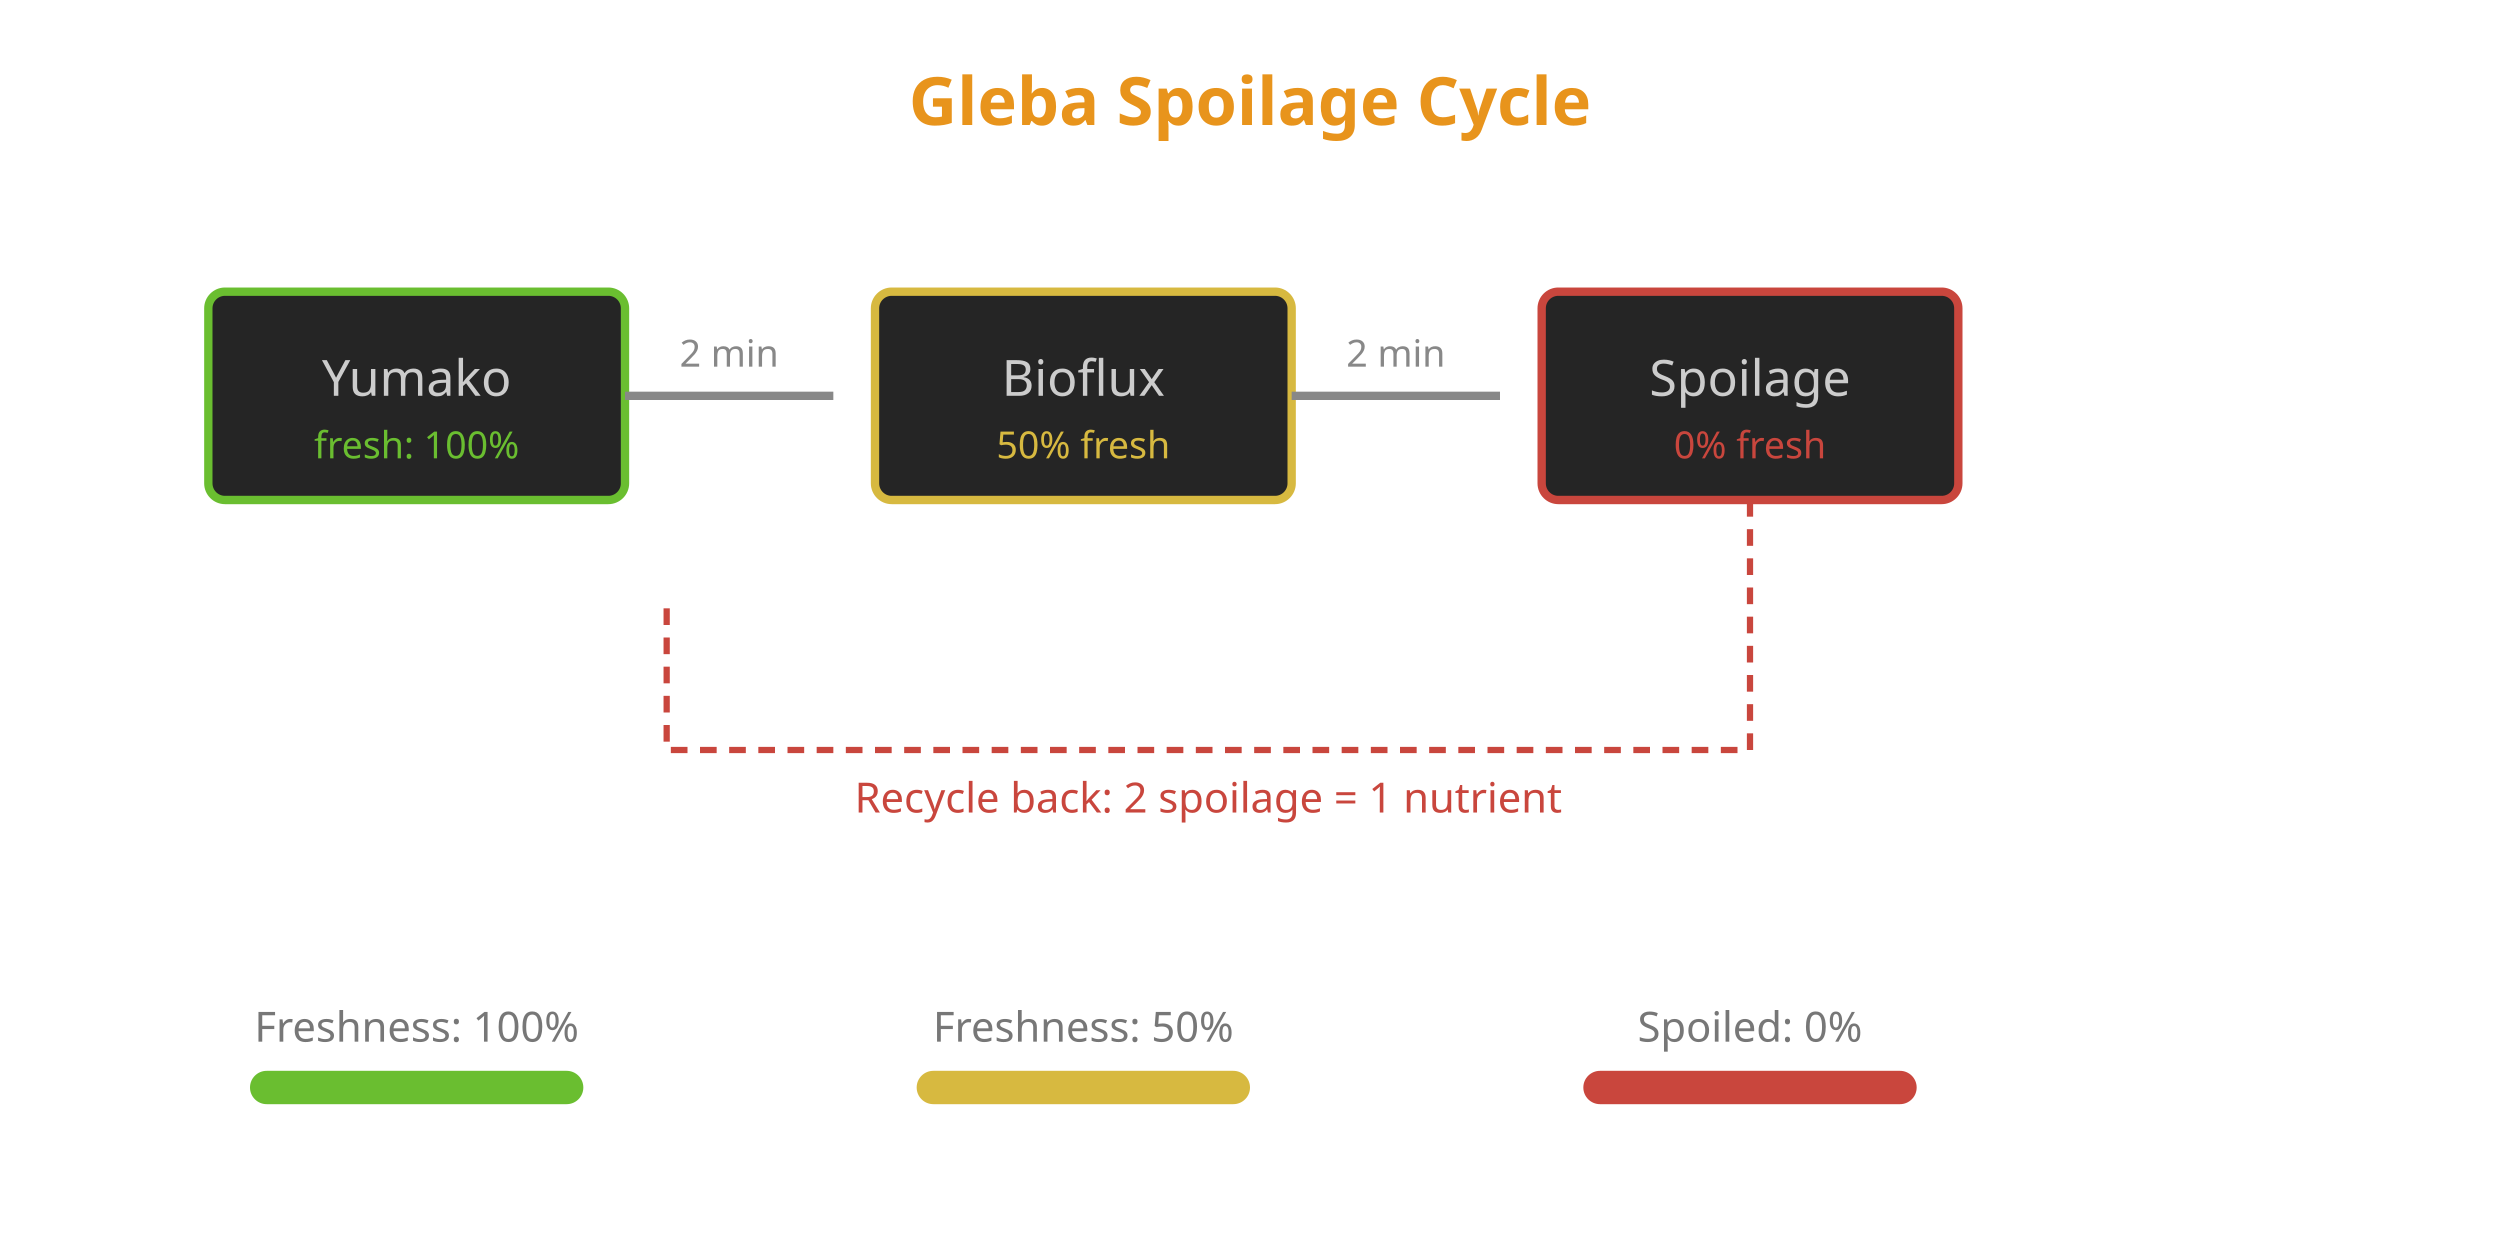
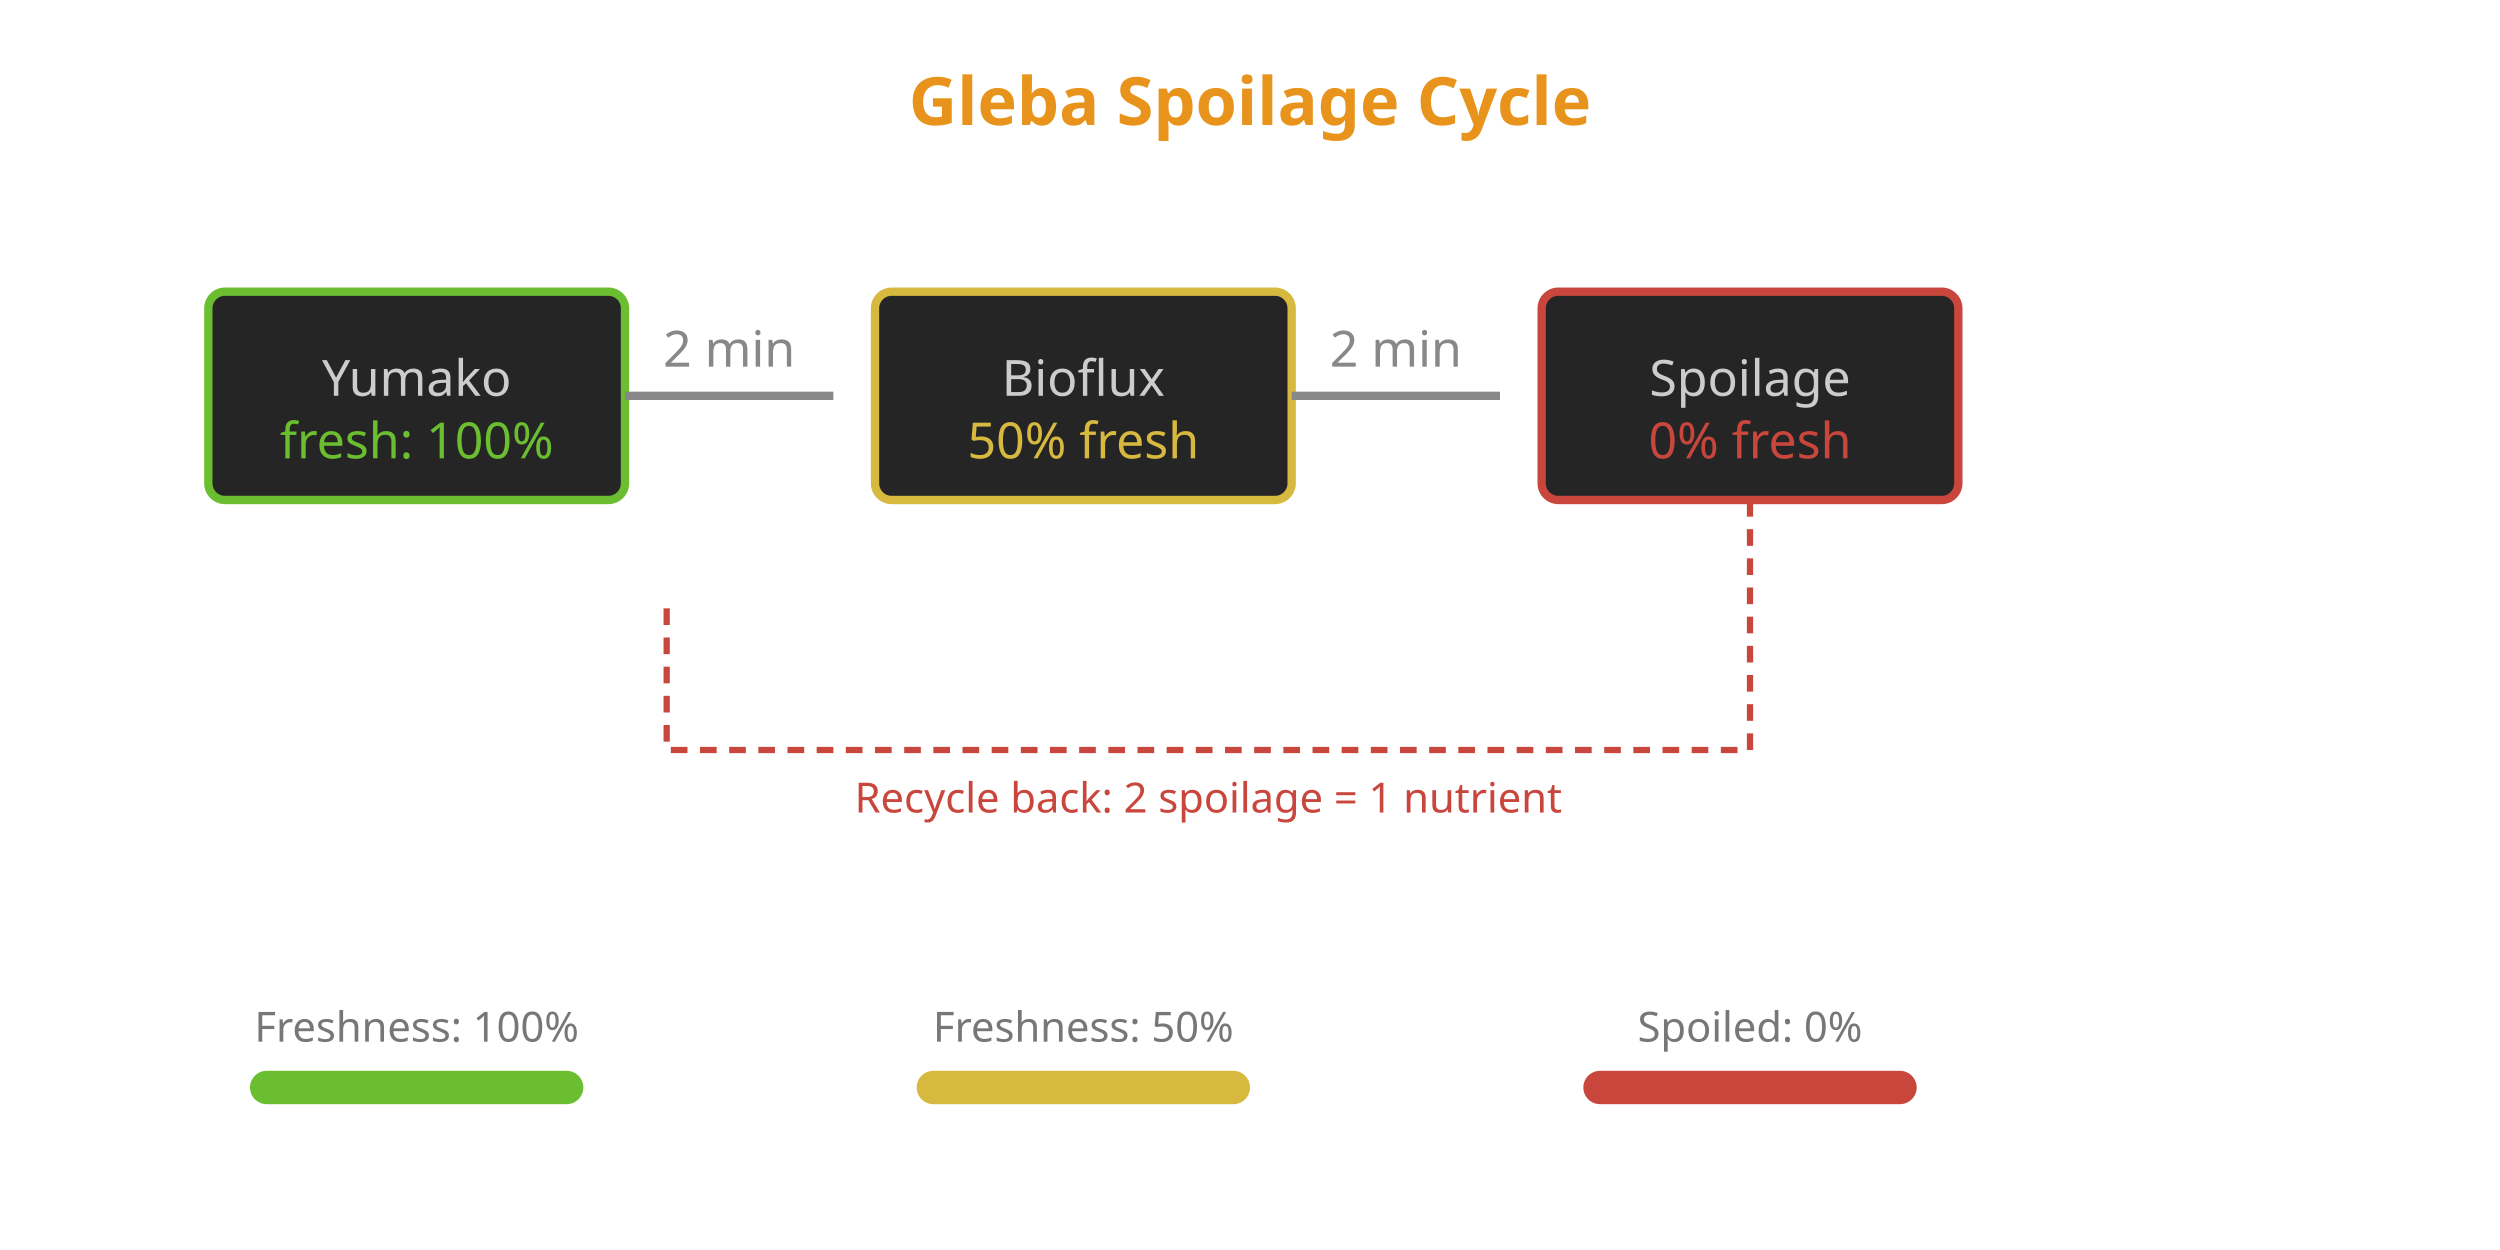
<svg xmlns="http://www.w3.org/2000/svg" viewBox="0 0 600 300" width="600" height="300" style="background:#111;font-family:system-ui,sans-serif;">
  <text x="300" y="30" fill="#e8941c" font-size="16" text-anchor="middle" font-weight="bold">Gleba Spoilage Cycle</text>
  <rect x="50" y="70" width="100" height="50" rx="4" fill="#252525" stroke="#6abe30" stroke-width="2" />
  <text x="100" y="95" fill="#ccc" font-size="12" text-anchor="middle">Yumako</text>
-   <text x="100" y="110" fill="#6abe30" font-size="9" text-anchor="middle">fresh: 100%</text>
+   <text x="100" y="110" fill="#6abe30" font-size="12" text-anchor="middle">fresh: 100%</text>
  <line x1="150" y1="95" x2="200" y2="95" stroke="#888" stroke-width="2" />
-   <text x="175" y="88" fill="#888" font-size="9" text-anchor="middle">2 min</text>
+   <text x="175" y="88" fill="#888" font-size="12" text-anchor="middle">2 min</text>
  <rect x="210" y="70" width="100" height="50" rx="4" fill="#252525" stroke="#d7b940" stroke-width="2" />
  <text x="260" y="95" fill="#ccc" font-size="12" text-anchor="middle">Bioflux</text>
-   <text x="260" y="110" fill="#d7b940" font-size="9" text-anchor="middle">50% fresh</text>
+   <text x="260" y="110" fill="#d7b940" font-size="12" text-anchor="middle">50% fresh</text>
  <line x1="310" y1="95" x2="360" y2="95" stroke="#888" stroke-width="2" />
-   <text x="335" y="88" fill="#888" font-size="9" text-anchor="middle">2 min</text>
+   <text x="335" y="88" fill="#888" font-size="12" text-anchor="middle">2 min</text>
  <rect x="370" y="70" width="100" height="50" rx="4" fill="#252525" stroke="#c9463d" stroke-width="2" />
  <text x="420" y="95" fill="#ccc" font-size="12" text-anchor="middle">Spoilage</text>
-   <text x="420" y="110" fill="#c9463d" font-size="9" text-anchor="middle">0% fresh</text>
+   <text x="420" y="110" fill="#c9463d" font-size="12" text-anchor="middle">0% fresh</text>
  <path d="M420,120 L420,180 L160,180 L160,145" stroke="#c9463d" stroke-width="1.5" stroke-dasharray="4,3" fill="none" />
  <text x="290" y="195" fill="#c9463d" font-size="10" text-anchor="middle">Recycle back: 2 spoilage = 1 nutrient</text>
  <text x="100" y="250" fill="#777" font-size="10" text-anchor="middle">Freshness: 100%</text>
  <text x="260" y="250" fill="#777" font-size="10" text-anchor="middle">Freshness: 50%</text>
  <text x="420" y="250" fill="#777" font-size="10" text-anchor="middle">Spoiled: 0%</text>
  <rect x="60" y="257" width="80" height="8" rx="4" fill="#6abe30" />
  <rect x="220" y="257" width="80" height="8" rx="4" fill="#d7b940" />
  <rect x="380" y="257" width="80" height="8" rx="4" fill="#c9463d" />
</svg>
